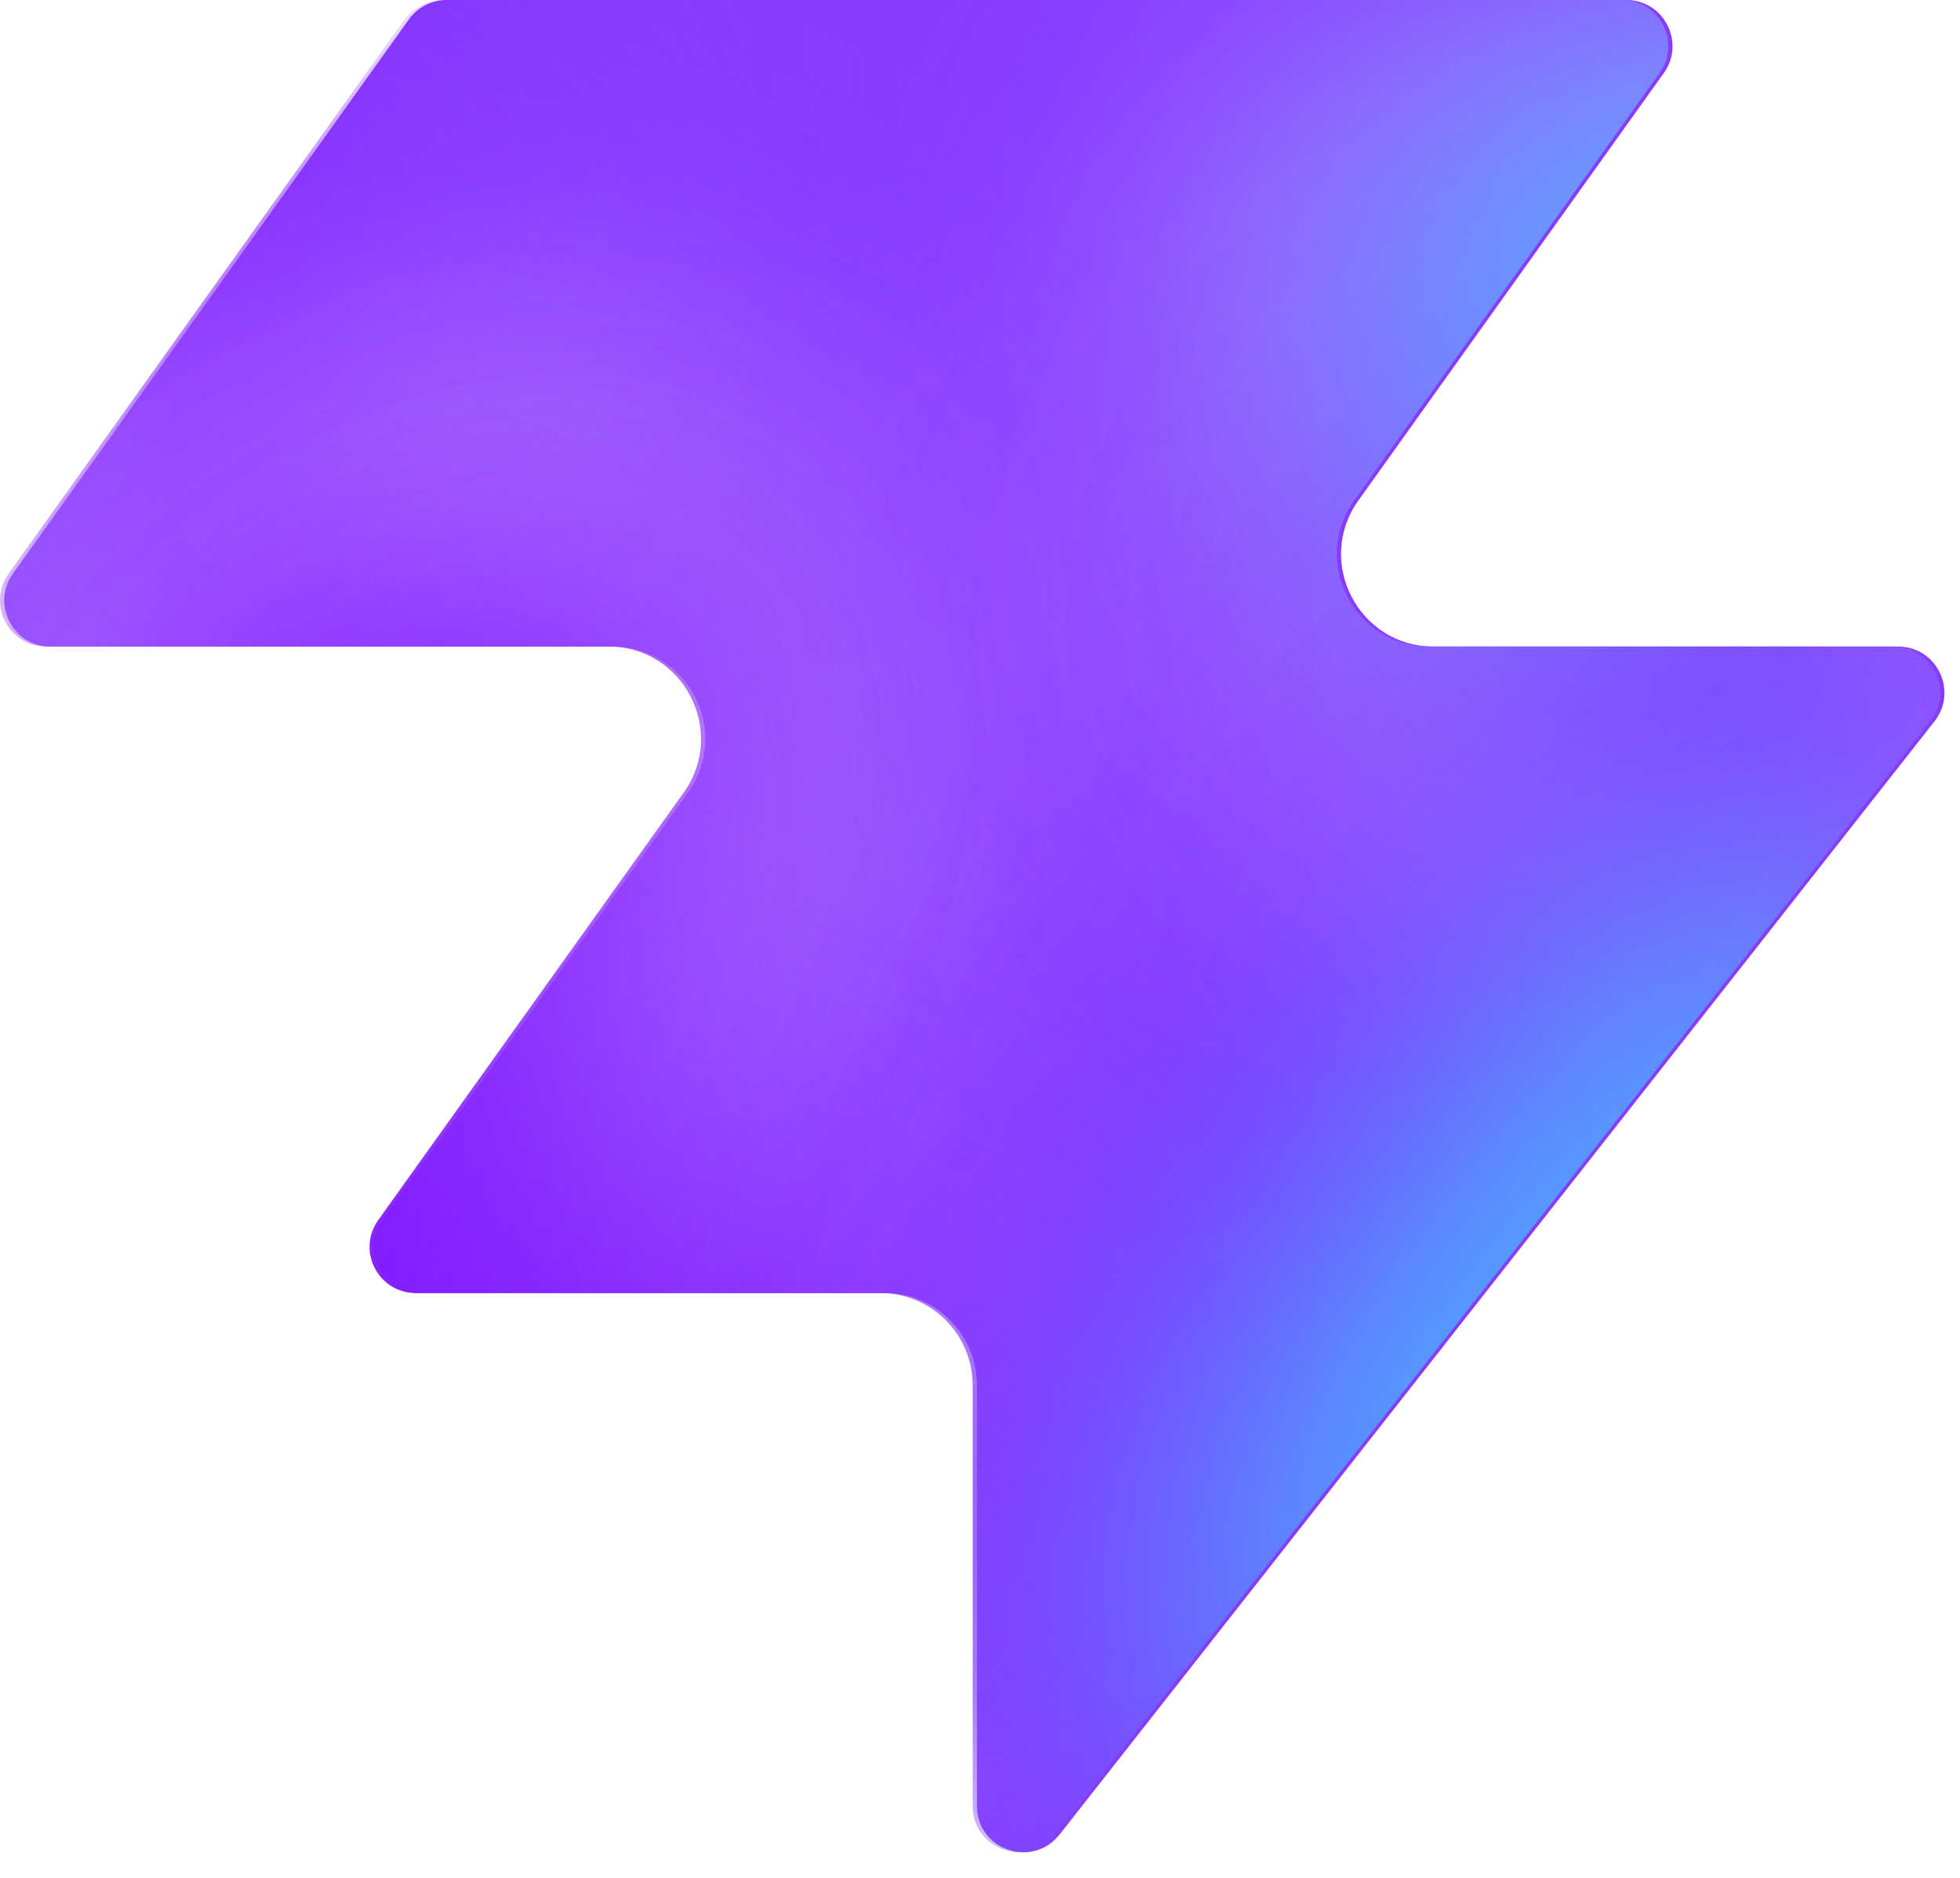
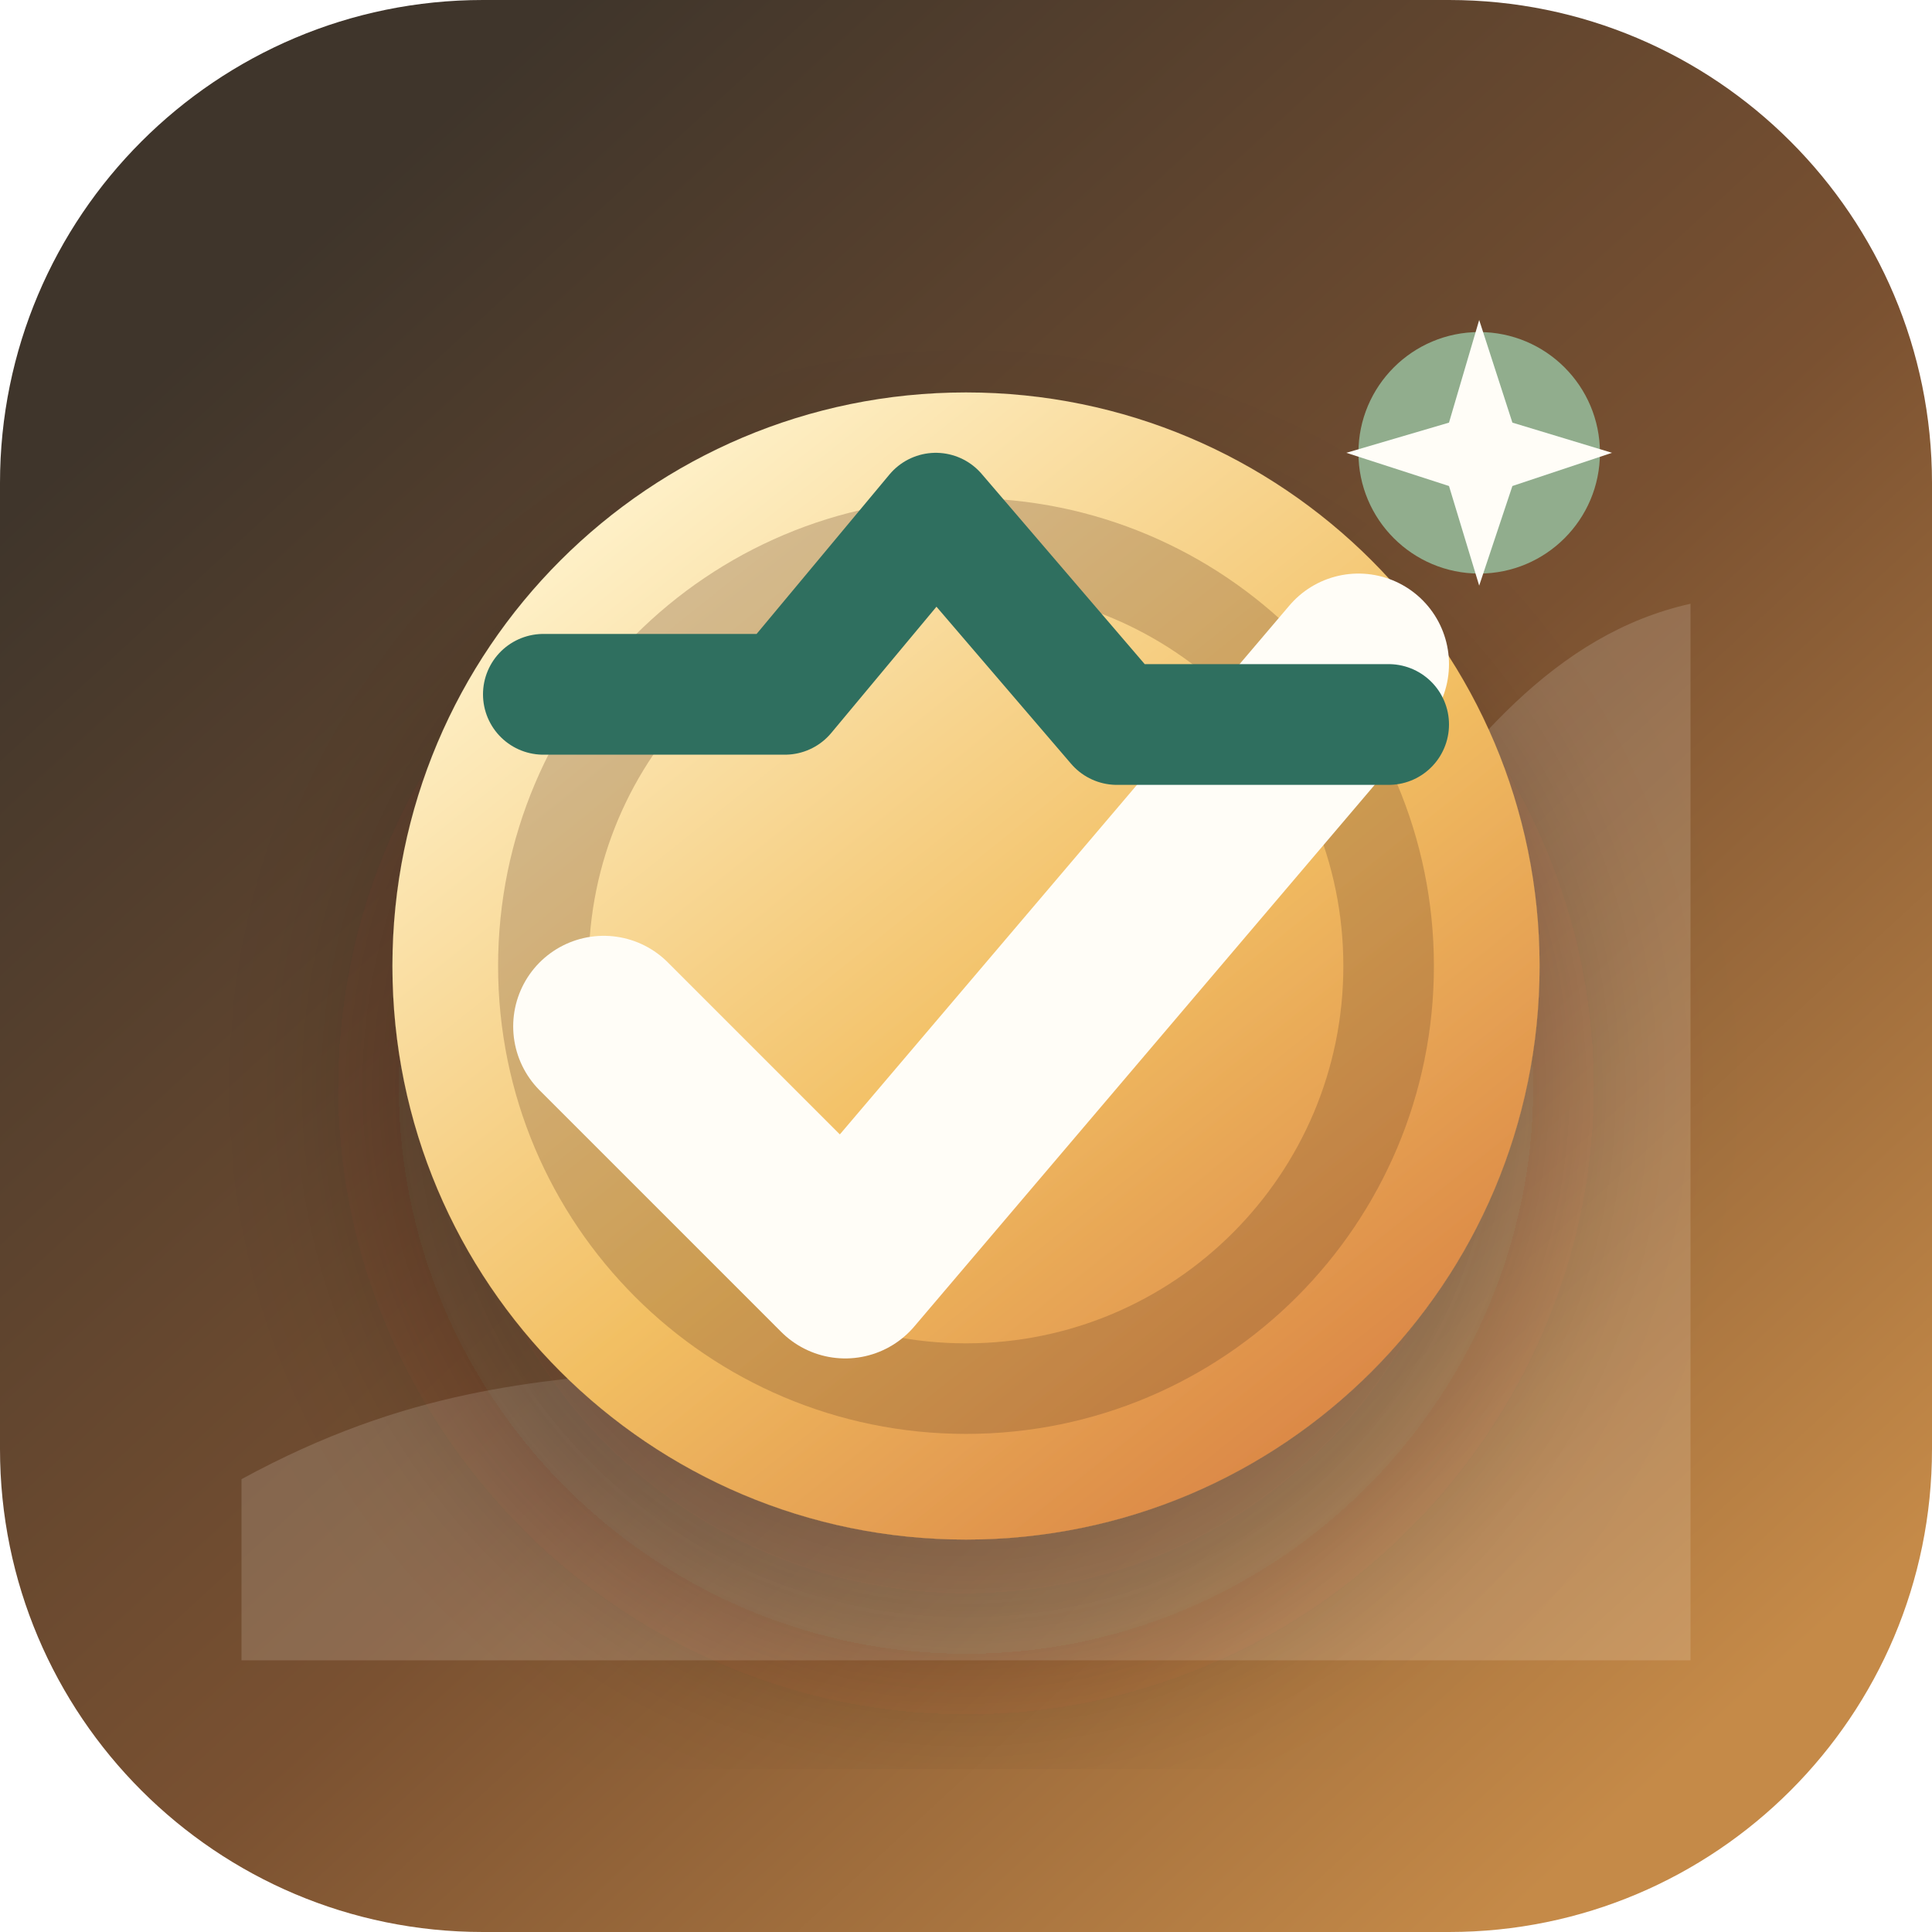
- <svg xmlns="http://www.w3.org/2000/svg" width="48" height="46" fill="none" viewBox="0 0 48 46">
-   <path fill="#863bff" d="M25.946 44.938c-.664.845-2.021.375-2.021-.698V33.937a2.26 2.26 0 0 0-2.262-2.262H10.287c-.92 0-1.456-1.04-.92-1.788l7.48-10.471c1.07-1.497 0-3.578-1.842-3.578H1.237c-.92 0-1.456-1.04-.92-1.788L10.013.474c.214-.297.556-.474.92-.474h28.894c.92 0 1.456 1.04.92 1.788l-7.48 10.471c-1.07 1.498 0 3.579 1.842 3.579h11.377c.943 0 1.473 1.088.89 1.83L25.947 44.94z" style="fill:#863bff;fill:color(display-p3 .525 .23 1);fill-opacity:1" />
-   <mask id="a" width="48" height="46" x="0" y="0" maskUnits="userSpaceOnUse" style="mask-type:alpha">
-     <path fill="#000" d="M25.842 44.938c-.664.844-2.021.375-2.021-.698V33.937a2.26 2.26 0 0 0-2.262-2.262H10.183c-.92 0-1.456-1.04-.92-1.788l7.48-10.471c1.07-1.498 0-3.579-1.842-3.579H1.133c-.92 0-1.456-1.04-.92-1.787L9.91.473c.214-.297.556-.474.92-.474h28.894c.92 0 1.456 1.04.92 1.788l-7.48 10.471c-1.07 1.498 0 3.578 1.842 3.578h11.377c.943 0 1.473 1.088.89 1.832L25.843 44.94z" style="fill:#000;fill-opacity:1" />
-   </mask>
-   <g mask="url(#a)">
-     <g filter="url(#b)">
-       <ellipse cx="5.508" cy="14.704" fill="#ede6ff" rx="5.508" ry="14.704" style="fill:#ede6ff;fill:color(display-p3 .927 .903 1);fill-opacity:1" transform="matrix(.00324 1 1 -.00324 -4.47 31.516)" />
-     </g>
-     <g filter="url(#c)">
-       <ellipse cx="10.399" cy="29.851" fill="#ede6ff" rx="10.399" ry="29.851" style="fill:#ede6ff;fill:color(display-p3 .927 .903 1);fill-opacity:1" transform="matrix(.00324 1 1 -.00324 -39.328 7.883)" />
-     </g>
-     <g filter="url(#d)">
-       <ellipse cx="5.508" cy="30.487" fill="#7e14ff" rx="5.508" ry="30.487" style="fill:#7e14ff;fill:color(display-p3 .492 .077 1);fill-opacity:1" transform="rotate(89.814 -25.913 -14.639)scale(1 -1)" />
-     </g>
-     <g filter="url(#e)">
-       <ellipse cx="5.508" cy="30.599" fill="#7e14ff" rx="5.508" ry="30.599" style="fill:#7e14ff;fill:color(display-p3 .492 .077 1);fill-opacity:1" transform="rotate(89.814 -32.644 -3.334)scale(1 -1)" />
-     </g>
-     <g filter="url(#f)">
-       <ellipse cx="5.508" cy="30.599" fill="#7e14ff" rx="5.508" ry="30.599" style="fill:#7e14ff;fill:color(display-p3 .492 .077 1);fill-opacity:1" transform="matrix(.00324 1 1 -.00324 -34.34 30.47)" />
-     </g>
-     <g filter="url(#g)">
-       <ellipse cx="14.072" cy="22.078" fill="#ede6ff" rx="14.072" ry="22.078" style="fill:#ede6ff;fill:color(display-p3 .927 .903 1);fill-opacity:1" transform="rotate(93.35 24.506 48.493)scale(-1 1)" />
-     </g>
-     <g filter="url(#h)">
-       <ellipse cx="3.47" cy="21.501" fill="#7e14ff" rx="3.47" ry="21.501" style="fill:#7e14ff;fill:color(display-p3 .492 .077 1);fill-opacity:1" transform="rotate(89.009 28.708 47.59)scale(-1 1)" />
-     </g>
-     <g filter="url(#i)">
-       <ellipse cx="3.47" cy="21.501" fill="#7e14ff" rx="3.47" ry="21.501" style="fill:#7e14ff;fill:color(display-p3 .492 .077 1);fill-opacity:1" transform="rotate(89.009 28.708 47.59)scale(-1 1)" />
-     </g>
-     <g filter="url(#j)">
-       <ellipse cx=".387" cy="8.972" fill="#7e14ff" rx="4.407" ry="29.108" style="fill:#7e14ff;fill:color(display-p3 .492 .077 1);fill-opacity:1" transform="rotate(39.51 .387 8.972)" />
-     </g>
-     <g filter="url(#k)">
-       <ellipse cx="47.523" cy="-6.092" fill="#7e14ff" rx="4.407" ry="29.108" style="fill:#7e14ff;fill:color(display-p3 .492 .077 1);fill-opacity:1" transform="rotate(37.892 47.523 -6.092)" />
-     </g>
-     <g filter="url(#l)">
-       <ellipse cx="41.412" cy="6.333" fill="#47bfff" rx="5.971" ry="9.665" style="fill:#47bfff;fill:color(display-p3 .28 .748 1);fill-opacity:1" transform="rotate(37.892 41.412 6.333)" />
-     </g>
-     <g filter="url(#m)">
-       <ellipse cx="-1.879" cy="38.332" fill="#7e14ff" rx="4.407" ry="29.108" style="fill:#7e14ff;fill:color(display-p3 .492 .077 1);fill-opacity:1" transform="rotate(37.892 -1.88 38.332)" />
-     </g>
-     <g filter="url(#n)">
-       <ellipse cx="-1.879" cy="38.332" fill="#7e14ff" rx="4.407" ry="29.108" style="fill:#7e14ff;fill:color(display-p3 .492 .077 1);fill-opacity:1" transform="rotate(37.892 -1.88 38.332)" />
-     </g>
-     <g filter="url(#o)">
-       <ellipse cx="35.651" cy="29.907" fill="#7e14ff" rx="4.407" ry="29.108" style="fill:#7e14ff;fill:color(display-p3 .492 .077 1);fill-opacity:1" transform="rotate(37.892 35.651 29.907)" />
-     </g>
-     <g filter="url(#p)">
-       <ellipse cx="38.418" cy="32.4" fill="#47bfff" rx="5.971" ry="15.297" style="fill:#47bfff;fill:color(display-p3 .28 .748 1);fill-opacity:1" transform="rotate(37.892 38.418 32.4)" />
-     </g>
-   </g>
+ <svg xmlns="http://www.w3.org/2000/svg" viewBox="0 0 64 64" role="img" aria-label="MoneyChecks icon">
  <defs>
-     <filter id="b" width="60.045" height="41.654" x="-19.77" y="16.149" color-interpolation-filters="sRGB" filterUnits="userSpaceOnUse">
-       <feFlood flood-opacity="0" result="BackgroundImageFix" />
-       <feBlend in="SourceGraphic" in2="BackgroundImageFix" result="shape" />
-       <feGaussianBlur result="effect1_foregroundBlur_2002_17158" stdDeviation="7.659" />
-     </filter>
-     <filter id="c" width="90.34" height="51.437" x="-54.613" y="-7.533" color-interpolation-filters="sRGB" filterUnits="userSpaceOnUse">
-       <feFlood flood-opacity="0" result="BackgroundImageFix" />
-       <feBlend in="SourceGraphic" in2="BackgroundImageFix" result="shape" />
-       <feGaussianBlur result="effect1_foregroundBlur_2002_17158" stdDeviation="7.659" />
-     </filter>
-     <filter id="d" width="79.355" height="29.4" x="-49.64" y="2.03" color-interpolation-filters="sRGB" filterUnits="userSpaceOnUse">
-       <feFlood flood-opacity="0" result="BackgroundImageFix" />
-       <feBlend in="SourceGraphic" in2="BackgroundImageFix" result="shape" />
-       <feGaussianBlur result="effect1_foregroundBlur_2002_17158" stdDeviation="4.596" />
-     </filter>
-     <filter id="e" width="79.579" height="29.4" x="-45.045" y="20.029" color-interpolation-filters="sRGB" filterUnits="userSpaceOnUse">
-       <feFlood flood-opacity="0" result="BackgroundImageFix" />
-       <feBlend in="SourceGraphic" in2="BackgroundImageFix" result="shape" />
-       <feGaussianBlur result="effect1_foregroundBlur_2002_17158" stdDeviation="4.596" />
-     </filter>
-     <filter id="f" width="79.579" height="29.4" x="-43.513" y="21.178" color-interpolation-filters="sRGB" filterUnits="userSpaceOnUse">
-       <feFlood flood-opacity="0" result="BackgroundImageFix" />
-       <feBlend in="SourceGraphic" in2="BackgroundImageFix" result="shape" />
-       <feGaussianBlur result="effect1_foregroundBlur_2002_17158" stdDeviation="4.596" />
-     </filter>
-     <filter id="g" width="74.749" height="58.852" x="15.756" y="-17.901" color-interpolation-filters="sRGB" filterUnits="userSpaceOnUse">
-       <feFlood flood-opacity="0" result="BackgroundImageFix" />
-       <feBlend in="SourceGraphic" in2="BackgroundImageFix" result="shape" />
-       <feGaussianBlur result="effect1_foregroundBlur_2002_17158" stdDeviation="7.659" />
-     </filter>
-     <filter id="h" width="61.377" height="25.362" x="23.548" y="2.284" color-interpolation-filters="sRGB" filterUnits="userSpaceOnUse">
-       <feFlood flood-opacity="0" result="BackgroundImageFix" />
-       <feBlend in="SourceGraphic" in2="BackgroundImageFix" result="shape" />
-       <feGaussianBlur result="effect1_foregroundBlur_2002_17158" stdDeviation="4.596" />
-     </filter>
-     <filter id="i" width="61.377" height="25.362" x="23.548" y="2.284" color-interpolation-filters="sRGB" filterUnits="userSpaceOnUse">
-       <feFlood flood-opacity="0" result="BackgroundImageFix" />
-       <feBlend in="SourceGraphic" in2="BackgroundImageFix" result="shape" />
-       <feGaussianBlur result="effect1_foregroundBlur_2002_17158" stdDeviation="4.596" />
-     </filter>
-     <filter id="j" width="56.045" height="63.649" x="-27.636" y="-22.853" color-interpolation-filters="sRGB" filterUnits="userSpaceOnUse">
-       <feFlood flood-opacity="0" result="BackgroundImageFix" />
-       <feBlend in="SourceGraphic" in2="BackgroundImageFix" result="shape" />
-       <feGaussianBlur result="effect1_foregroundBlur_2002_17158" stdDeviation="4.596" />
-     </filter>
-     <filter id="k" width="54.814" height="64.646" x="20.116" y="-38.415" color-interpolation-filters="sRGB" filterUnits="userSpaceOnUse">
-       <feFlood flood-opacity="0" result="BackgroundImageFix" />
-       <feBlend in="SourceGraphic" in2="BackgroundImageFix" result="shape" />
-       <feGaussianBlur result="effect1_foregroundBlur_2002_17158" stdDeviation="4.596" />
-     </filter>
-     <filter id="l" width="33.541" height="35.313" x="24.641" y="-11.323" color-interpolation-filters="sRGB" filterUnits="userSpaceOnUse">
-       <feFlood flood-opacity="0" result="BackgroundImageFix" />
-       <feBlend in="SourceGraphic" in2="BackgroundImageFix" result="shape" />
-       <feGaussianBlur result="effect1_foregroundBlur_2002_17158" stdDeviation="4.596" />
-     </filter>
-     <filter id="m" width="54.814" height="64.646" x="-29.286" y="6.009" color-interpolation-filters="sRGB" filterUnits="userSpaceOnUse">
-       <feFlood flood-opacity="0" result="BackgroundImageFix" />
-       <feBlend in="SourceGraphic" in2="BackgroundImageFix" result="shape" />
-       <feGaussianBlur result="effect1_foregroundBlur_2002_17158" stdDeviation="4.596" />
-     </filter>
-     <filter id="n" width="54.814" height="64.646" x="-29.286" y="6.009" color-interpolation-filters="sRGB" filterUnits="userSpaceOnUse">
-       <feFlood flood-opacity="0" result="BackgroundImageFix" />
-       <feBlend in="SourceGraphic" in2="BackgroundImageFix" result="shape" />
-       <feGaussianBlur result="effect1_foregroundBlur_2002_17158" stdDeviation="4.596" />
-     </filter>
-     <filter id="o" width="54.814" height="64.646" x="8.244" y="-2.416" color-interpolation-filters="sRGB" filterUnits="userSpaceOnUse">
-       <feFlood flood-opacity="0" result="BackgroundImageFix" />
-       <feBlend in="SourceGraphic" in2="BackgroundImageFix" result="shape" />
-       <feGaussianBlur result="effect1_foregroundBlur_2002_17158" stdDeviation="4.596" />
-     </filter>
-     <filter id="p" width="39.409" height="43.623" x="18.713" y="10.588" color-interpolation-filters="sRGB" filterUnits="userSpaceOnUse">
-       <feFlood flood-opacity="0" result="BackgroundImageFix" />
-       <feBlend in="SourceGraphic" in2="BackgroundImageFix" result="shape" />
-       <feGaussianBlur result="effect1_foregroundBlur_2002_17158" stdDeviation="4.596" />
+     <linearGradient id="bg" x1="10" y1="8" x2="56" y2="58" gradientUnits="userSpaceOnUse">
+       <stop stop-color="#3f352b" />
+       <stop offset=".54" stop-color="#7a5131" />
+       <stop offset="1" stop-color="#c58a48" />
+     </linearGradient>
+     <linearGradient id="coin" x1="20" y1="15" x2="48" y2="50" gradientUnits="userSpaceOnUse">
+       <stop stop-color="#fff4cf" />
+       <stop offset=".52" stop-color="#f2bf63" />
+       <stop offset="1" stop-color="#d5793e" />
+     </linearGradient>
+     <filter id="shadow" x="-20%" y="-20%" width="140%" height="140%">
+       <feDropShadow dx="0" dy="4" stdDeviation="3" flood-color="#2d2117" flood-opacity=".28" />
    </filter>
  </defs>
+   <rect width="64" height="64" rx="16" fill="url(#bg)" />
+   <path fill="#fdf8ee" fill-opacity=".16" d="M8 49c11-6 17-1 27-8 9-6 12-19 21-21v35H8z" />
+   <circle cx="32" cy="32" r="19" fill="url(#coin)" filter="url(#shadow)" />
+   <circle cx="32" cy="32" r="14" fill="none" stroke="#6b4528" stroke-opacity=".28" stroke-width="3" />
+   <path fill="none" stroke="#fffdf7" stroke-linecap="round" stroke-linejoin="round" stroke-width="6" d="m20 34 8 8 17-20" />
+   <path fill="none" stroke="#2f6f5f" stroke-linecap="round" stroke-linejoin="round" stroke-width="4" d="M18 23h8l5-6 6 7h9" />
+   <circle cx="49" cy="15" r="4" fill="#91ad8d" />
+   <path fill="#fffdf7" d="M49 10.6 50.1 14l3.3 1-3.3 1.1-1.1 3.3-1-3.3-3.4-1.1L48 14z" />
</svg>
